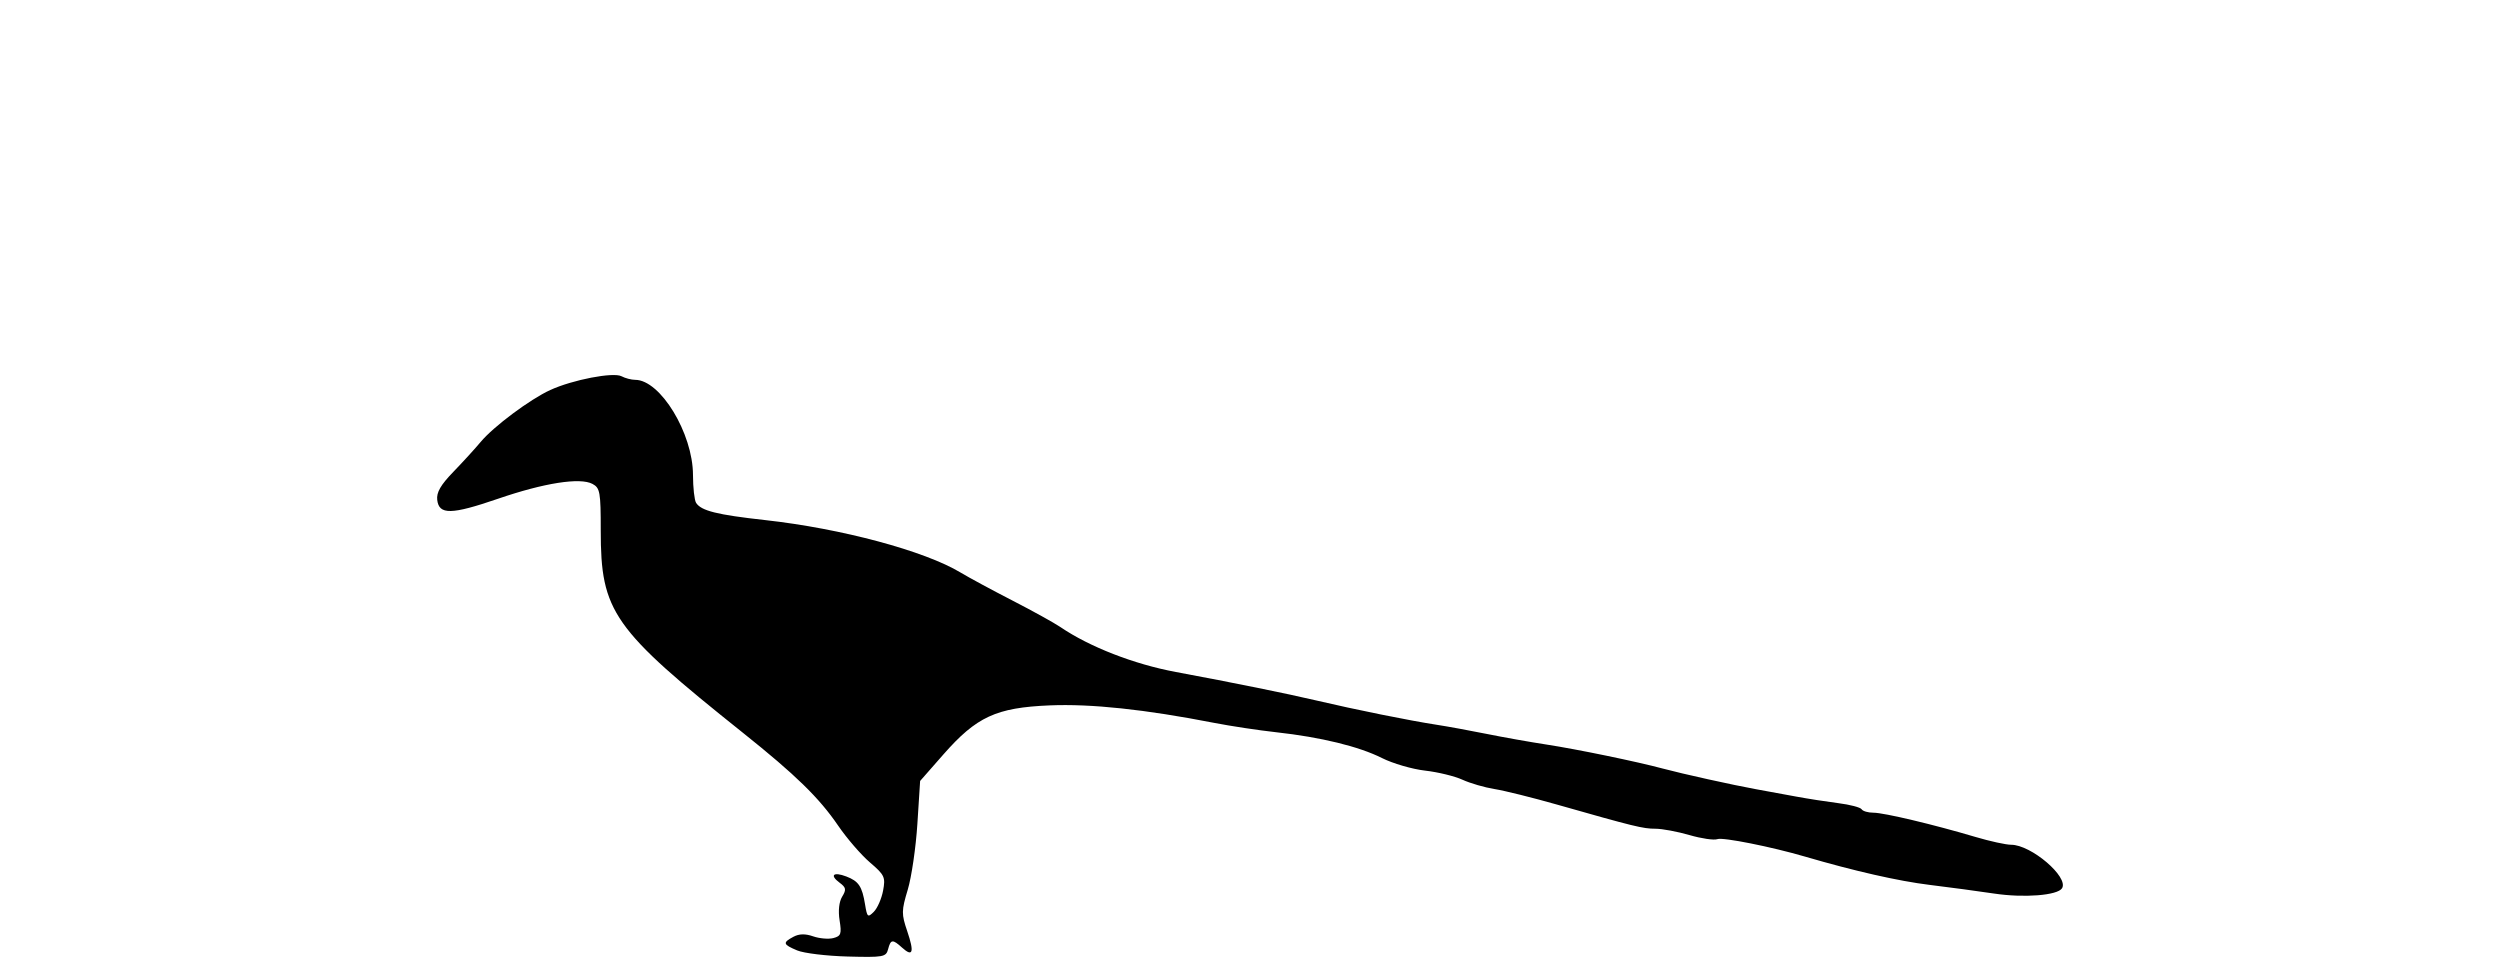
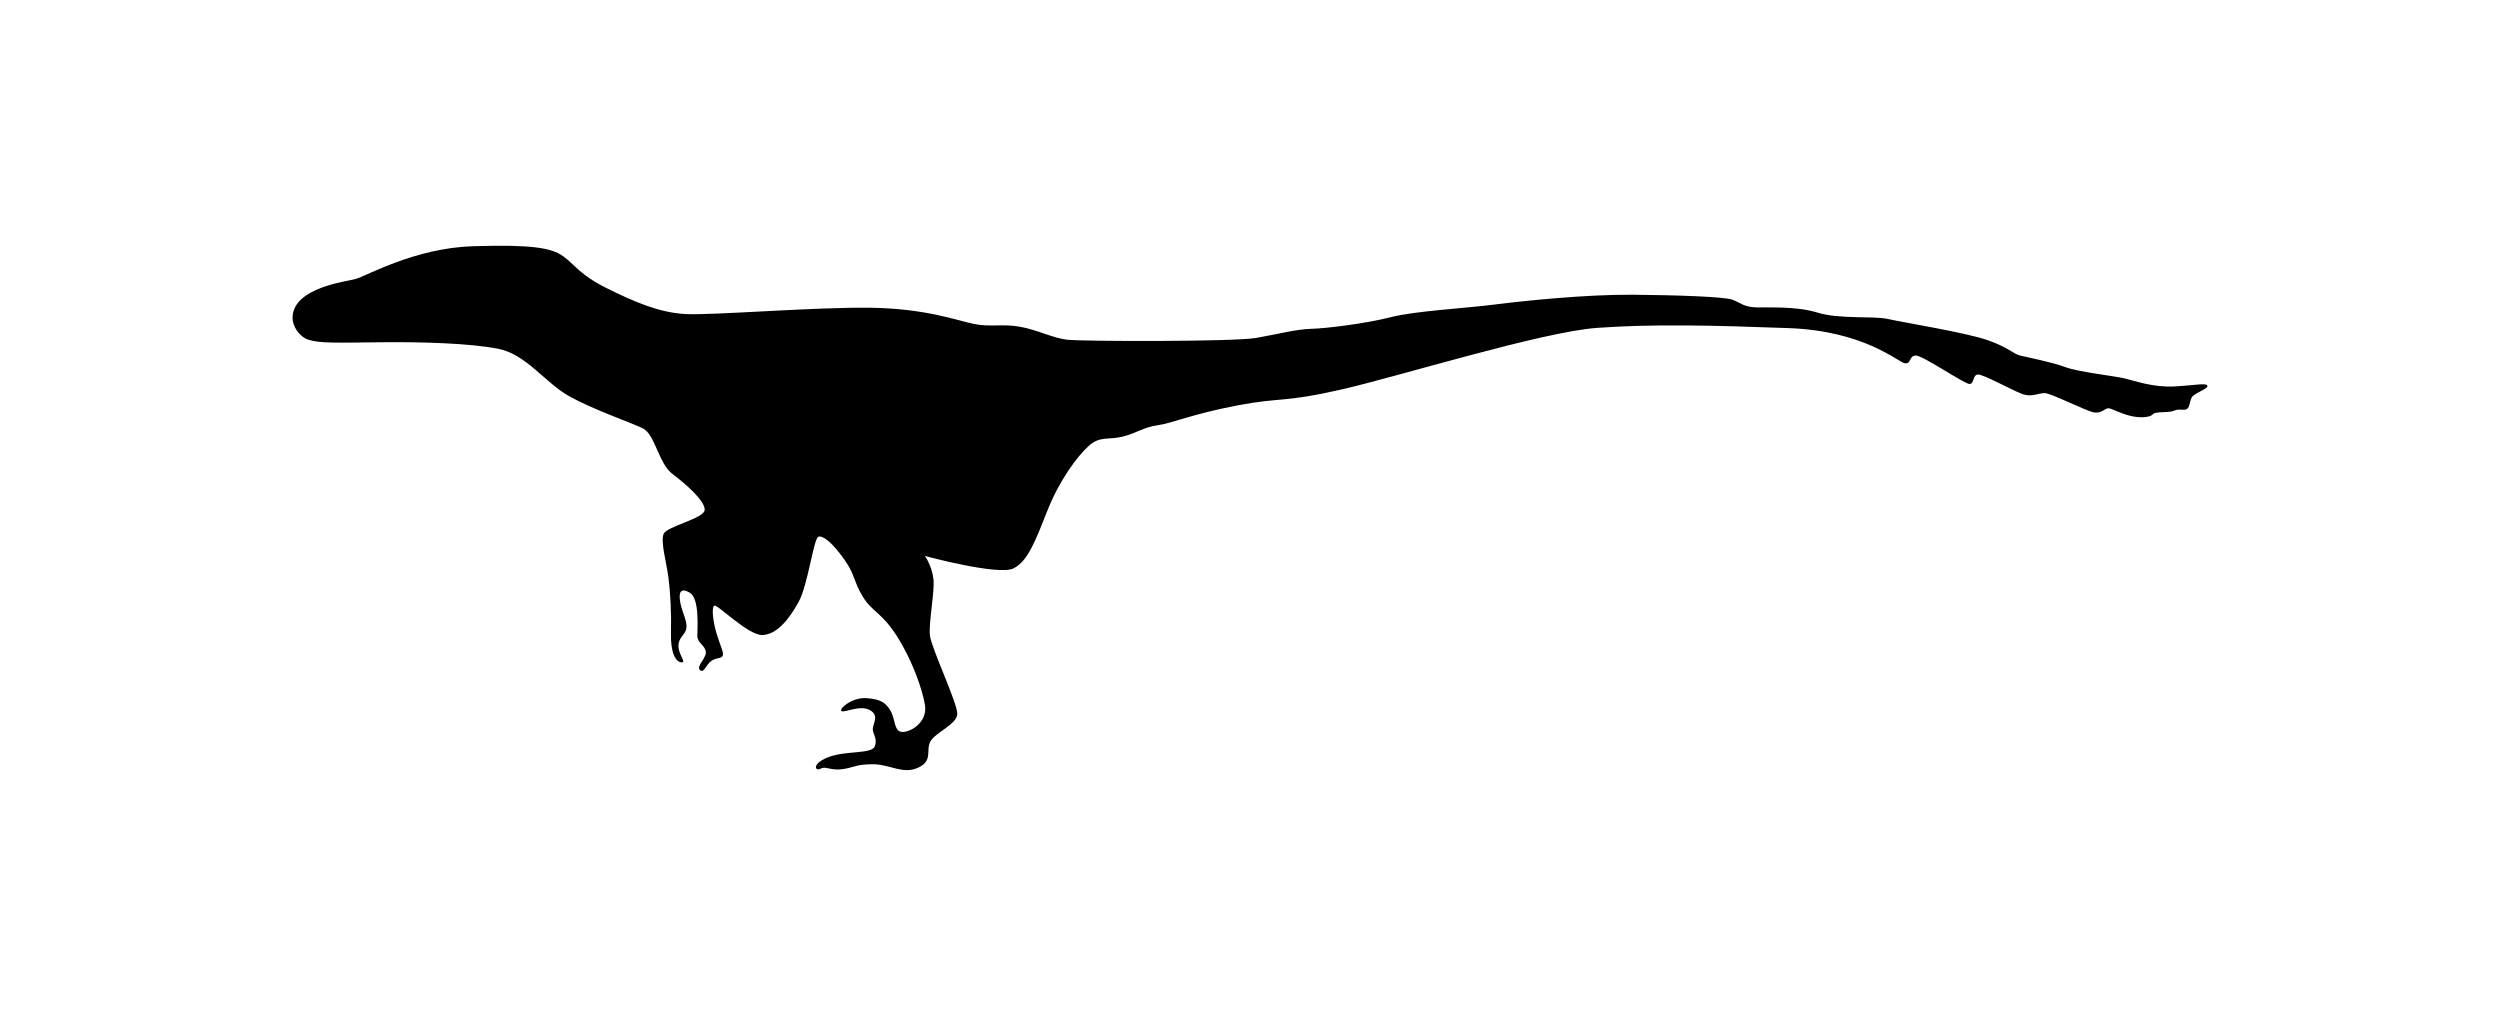
- <svg xmlns="http://www.w3.org/2000/svg" version="1.1" id="svg1" width="2644" height="1012" viewBox="0 0 2644 1012" xml:space="preserve">
-   <defs id="defs1" />
-   <g id="g1">
-     <path style="fill:#000000;stroke-width:3.179" d="m 843.099,1005.17 c -15.113,-6.355 -15.621,-8.19 -3.988,-14.416 6.068,-3.248 12.522,-3.393 20.906,-0.47 6.67,2.325 16.272,3.144 21.338,1.819 8.072,-2.111 8.888,-4.428 6.6,-18.736 -1.618,-10.117 -0.577,-19.657 2.735,-25.081 4.564,-7.473 4.15,-9.64 -2.822,-14.81 -10.685,-7.923 -6.508,-11.724 7.169,-6.524 13.053,4.963 16.742,10.46 19.85,29.586 2.199,13.53 2.913,14.128 9.27,7.77 3.788,-3.788 8.193,-13.847 9.789,-22.353 2.681,-14.288 1.617,-16.565 -13.972,-29.908 -9.28,-7.944 -24.358,-25.399 -33.506,-38.789 -20.199,-29.567 -44.879,-53.639 -100.644,-98.168 -138.095,-110.269 -150.481,-127.897 -150.481,-214.168 0,-40.529 -0.771,-44.878 -8.714,-49.129 -13.142,-7.033 -51.183,-1.055 -100.019,15.719 -49.223,16.907 -62.337,17.152 -64.198,1.2 -0.922,-7.909 3.595,-15.772 17.045,-29.672 10.065,-10.401 23.061,-24.634 28.881,-31.628 13.577,-16.317 52.29,-45.191 73.703,-54.969 23.706,-10.826 66.606,-19.095 75.277,-14.509 3.927,2.077 10.423,3.776 14.436,3.776 26.639,0 61.031,56.572 61.148,100.581 0.035,13.457 1.505,26.732 3.265,29.5 5.359,8.427 22.036,12.596 72.97,18.243 80.821,8.96 168.792,32.576 206.827,55.521 8.643,5.215 33.233,18.487 54.643,29.495 21.41,11.008 44.3,23.666 50.867,28.131 30.869,20.985 77.899,39.284 122.151,47.527 61.176,11.396 116.902,22.694 148.361,30.08 41.746,9.801 98.903,21.346 127.167,25.684 11.657,1.789 35.501,6.147 52.986,9.684 17.485,3.537 46.098,8.623 63.584,11.302 32.089,4.918 95.566,18.031 122.928,25.395 20.6,5.544 74.391,17.455 98.555,21.823 11.074,2.002 30.149,5.501 42.389,7.776 12.24,2.275 32.325,5.409 44.633,6.964 12.308,1.555 23.389,4.463 24.624,6.461 1.235,1.998 6.851,3.633 12.481,3.633 11.071,0 63.66,12.502 108.072,25.692 15.22,4.52 32.14,8.219 37.6,8.219 21.122,0 61.117,34.169 53.818,45.979 -4.694,7.595 -40.181,10.384 -71.771,5.641 -16.7,-2.507 -47.531,-6.654 -68.514,-9.215 -32.535,-3.971 -79.551,-14.648 -131.406,-29.844 -35.373,-10.366 -87.1,-20.695 -92.759,-18.523 -3.521,1.351 -16.812,-0.57 -29.535,-4.268 -12.723,-3.699 -28.946,-6.725 -36.05,-6.725 -13.154,0 -22.276,-2.239 -104.468,-25.641 -25.645,-7.302 -55.212,-14.648 -65.703,-16.324 -10.491,-1.676 -25.751,-6.116 -33.911,-9.866 -8.16,-3.75 -25.959,-8.085 -39.555,-9.634 -13.595,-1.549 -34.098,-7.527 -45.562,-13.285 -24.462,-12.287 -64.627,-22.079 -111.992,-27.305 -18.651,-2.058 -48.218,-6.531 -65.703,-9.94 -73.118,-14.257 -129.969,-20.294 -173.795,-18.455 -56.54,2.372 -77.334,11.986 -112.463,51.998 l -24.512,27.919 -2.903,45.4 c -1.597,24.97 -6.174,56.274 -10.172,69.564 -6.713,22.315 -6.753,25.682 -0.529,44.014 7.593,22.364 5.917,27.621 -5.508,17.282 -10.058,-9.102 -12,-8.874 -14.774,1.734 -2.144,8.199 -4.944,8.702 -42.834,7.692 -22.297,-0.595 -46.284,-3.497 -53.306,-6.449 z" id="path2" />
-   </g>
+ <svg xmlns="http://www.w3.org/2000/svg" version="1.1" width="718.597" height="292" id="svg2" style="display:inline">
+   <defs id="defs4">
+     <marker refX="0" refY="0" orient="auto" id="Arrow2Lend" style="overflow:visible">
+       <path d="M 8.719,4.034 -2.207,0.016 8.719,-4.002 c -1.745,2.372 -1.735,5.617 -6e-7,8.035 z" transform="matrix(-1.1,0,0,-1.1,-1.1,0)" id="path3691" style="font-size:12px;fill-rule:evenodd;stroke-width:0.625;stroke-linejoin:round" />
+     </marker>
+     <marker refX="0" refY="0" orient="auto" id="Arrow2Lstart" style="overflow:visible">
+       <path d="M 8.719,4.034 -2.207,0.016 8.719,-4.002 c -1.745,2.372 -1.735,5.617 -6e-7,8.035 z" transform="matrix(1.1,0,0,1.1,1.1,0)" id="path3688" style="font-size:12px;fill-rule:evenodd;stroke-width:0.625;stroke-linejoin:round" />
+     </marker>
+     <marker refX="0" refY="0" orient="auto" id="Arrow1Lstart" style="overflow:visible">
+       <path d="M 0,0 5,-5 -12.5,0 5,5 0,0 z" transform="matrix(0.8,0,0,0.8,10,0)" id="path3670" style="fill-rule:evenodd;stroke:#000000;stroke-width:1pt;marker-start:none" />
+     </marker>
+     <marker refX="0" refY="0" orient="auto" id="Arrow2Lstart-1" style="overflow:visible">
+       <path d="M 8.719,4.034 -2.207,0.016 8.719,-4.002 c -1.745,2.372 -1.735,5.617 -6e-7,8.035 z" transform="matrix(1.1,0,0,1.1,1.1,0)" id="path3688-7" style="font-size:12px;fill-rule:evenodd;stroke-width:0.625;stroke-linejoin:round" />
+     </marker>
+     <marker refX="0" refY="0" orient="auto" id="Arrow2Lend-4" style="overflow:visible">
+       <path d="M 8.719,4.034 -2.207,0.016 8.719,-4.002 c -1.745,2.372 -1.735,5.617 -6e-7,8.035 z" transform="matrix(-1.1,0,0,-1.1,-1.1,0)" id="path3691-0" style="font-size:12px;fill-rule:evenodd;stroke-width:0.625;stroke-linejoin:round" />
+     </marker>
+   </defs>
+   <path d="m 84.094,91.016 c 0.475,-8.372 15.274,-10.038 18.204,-10.846 2.93,-0.808 16.972,-8.89 33.641,-9.395 16.669,-0.505 22.427,0.404 25.862,2.829 3.435,2.425 4.647,5.253 12.527,9.193 7.88,3.94 15.154,7.072 22.73,7.476 7.577,0.404 36.874,-2.02 52.937,-1.818 16.063,0.202 24.953,3.637 29.903,4.647 4.95,1.01 8.082,-0.101 13.234,0.808 5.152,0.909 9.294,3.233 13.638,3.738 4.344,0.505 47.886,0.606 54.25,-0.505 6.365,-1.111 11.618,-2.526 15.861,-2.627 4.243,-0.101 15.76,-1.515 22.832,-3.334 7.072,-1.818 21.114,-2.526 29.802,-3.637 8.688,-1.111 26.569,-2.93 39.804,-2.829 13.234,0.101 26.367,0.606 28.59,1.414 2.223,0.808 3.334,2.122 6.769,2.223 3.435,0.101 11.618,-0.404 17.78,1.515 6.162,1.919 16.265,0.909 20.205,1.818 3.94,0.909 22.528,3.94 28.59,6.061 6.061,2.122 7.375,3.94 9.395,4.445 2.02,0.505 9.294,1.919 13.032,3.334 3.738,1.414 14.042,2.526 16.972,3.233 2.93,0.707 8.284,2.627 14.244,2.324 5.96,-0.303 9.294,-1.111 9.597,-0.202 0.303,0.909 -3.94,2.122 -4.546,3.435 -0.606,1.313 -0.505,2.627 -1.313,3.233 -0.808,0.606 -2.223,-0.202 -3.738,0.505 -1.515,0.707 -5.354,0.101 -6.061,1.01 -0.707,0.909 -3.738,1.212 -6.769,0.404 -3.031,-0.808 -5.152,-2.122 -6.061,-2.122 -0.909,0 -1.919,1.515 -4.041,1.212 -2.122,-0.303 -12.224,-5.455 -14.143,-5.556 -1.919,-0.101 -3.738,1.313 -6.668,0.202 -2.93,-1.111 -11.113,-5.657 -12.628,-5.556 -1.515,0.101 -1.01,2.526 -2.324,2.728 -1.313,0.202 -13.537,-8.284 -15.558,-8.183 -2.02,0.101 -1.212,2.526 -3.132,2.223 -1.919,-0.303 -11.517,-9.294 -33.338,-10.102 -21.821,-0.808 -38.997,-1.222 -54.998,-0.08 -16.001,1.143 -56.719,13.858 -73.578,17.716 -16.859,3.857 -17.002,2.143 -29.86,4.572 -12.858,2.429 -18.859,5.143 -23.002,5.715 -4.143,0.571 -6.001,2.286 -10.144,3.286 -4.143,1 -6.429,-0.286 -9.715,2.715 -3.286,3 -8.286,9.715 -11.715,18.287 -3.429,8.572 -5.572,14.716 -9.858,16.859 -4.286,2.143 -25.431,-3.572 -25.431,-3.572 0,0 2,2.857 2.429,6.572 0.429,3.715 -1.429,12.573 -1,16.287 0.429,3.715 8.001,19.573 7.858,22.573 -0.143,3 -6.286,5.286 -7.715,7.858 -1.429,2.572 0.857,5.572 -3.572,7.572 -4.429,2 -8.001,-1 -13.001,-1 -5,0 -5.429,1 -8.858,1.429 -3.429,0.429 -4.715,-1 -6.143,-0.143 -1.429,0.857 -2.857,-1.286 2.143,-3.286 5,-2 12.573,-0.857 13.43,-3.143 0.857,-2.286 -0.571,-3.429 -0.571,-5 0,-1.572 2,-3.857 -0.857,-5.429 -2.857,-1.572 -7.286,0.857 -8.144,0.286 -0.857,-0.571 3,-4 7.144,-3.715 4.143,0.286 5.572,1.286 7.001,3.715 1.429,2.429 0.857,6.286 3.715,6.001 2.857,-0.286 6.858,-3.286 6.143,-7.715 -0.714,-4.429 -3.572,-12.715 -8.001,-19.716 -4.429,-7.001 -7.144,-7.001 -9.858,-11.43 -2.715,-4.429 -2.143,-6.286 -5.429,-10.858 -3.286,-4.572 -5.858,-6.715 -7.286,-6.429 -1.429,0.286 -3,13.716 -5.715,18.716 -2.715,5 -6.286,9.429 -10.43,9.572 -4.143,0.143 -13.001,-9.001 -13.858,-8.429 -0.857,0.571 -0.286,4.858 0.714,8.144 1,3.286 2.143,5.429 1.714,6.286 -0.429,0.857 -2,0.429 -3.429,1.572 -1.429,1.143 -1.933,3.344 -3,2.572 -1.419,-1.027 1.739,-3.404 1.596,-5.262 -0.143,-1.857 -2.453,-2.596 -2.453,-4.596 0,-2 0.714,-10.715 -2.143,-12.43 -2.857,-1.714 -3.286,0.143 -2.715,3 0.571,2.857 2,5.143 1.714,7.144 -0.286,2 -2.286,2.572 -2.286,5.143 0,2.572 2.449,4.848 0.857,4.715 -1.669,-0.14 -3.143,-2.715 -3,-8.429 0.143,-5.715 -0.178,-11.816 -0.749,-16.102 -0.571,-4.286 -2.251,-10.043 -1.394,-12.329 0.857,-2.286 11.834,-4.464 11.834,-7.035 0,-2.572 -5.262,-7.252 -9.262,-10.252 -4,-3 -5,-11.43 -8.572,-13.144 -3.572,-1.714 -14.001,-5.286 -21.002,-9.144 -7.001,-3.857 -12.43,-12.144 -20.573,-13.716 -8.144,-1.572 -21.859,-2 -34.146,-1.857 -12.287,0.143 -16.992,0.324 -20.288,-0.714 -2.724,-0.858 -4.771,-3.99 -4.62,-6.646 z" id="path4799" style="color:#000000;display:inline;overflow:visible;visibility:visible;fill:#000000;fill-opacity:1;fill-rule:nonzero;stroke:none;stroke-width:1.5;marker:none;enable-background:accumulate" />
</svg>
